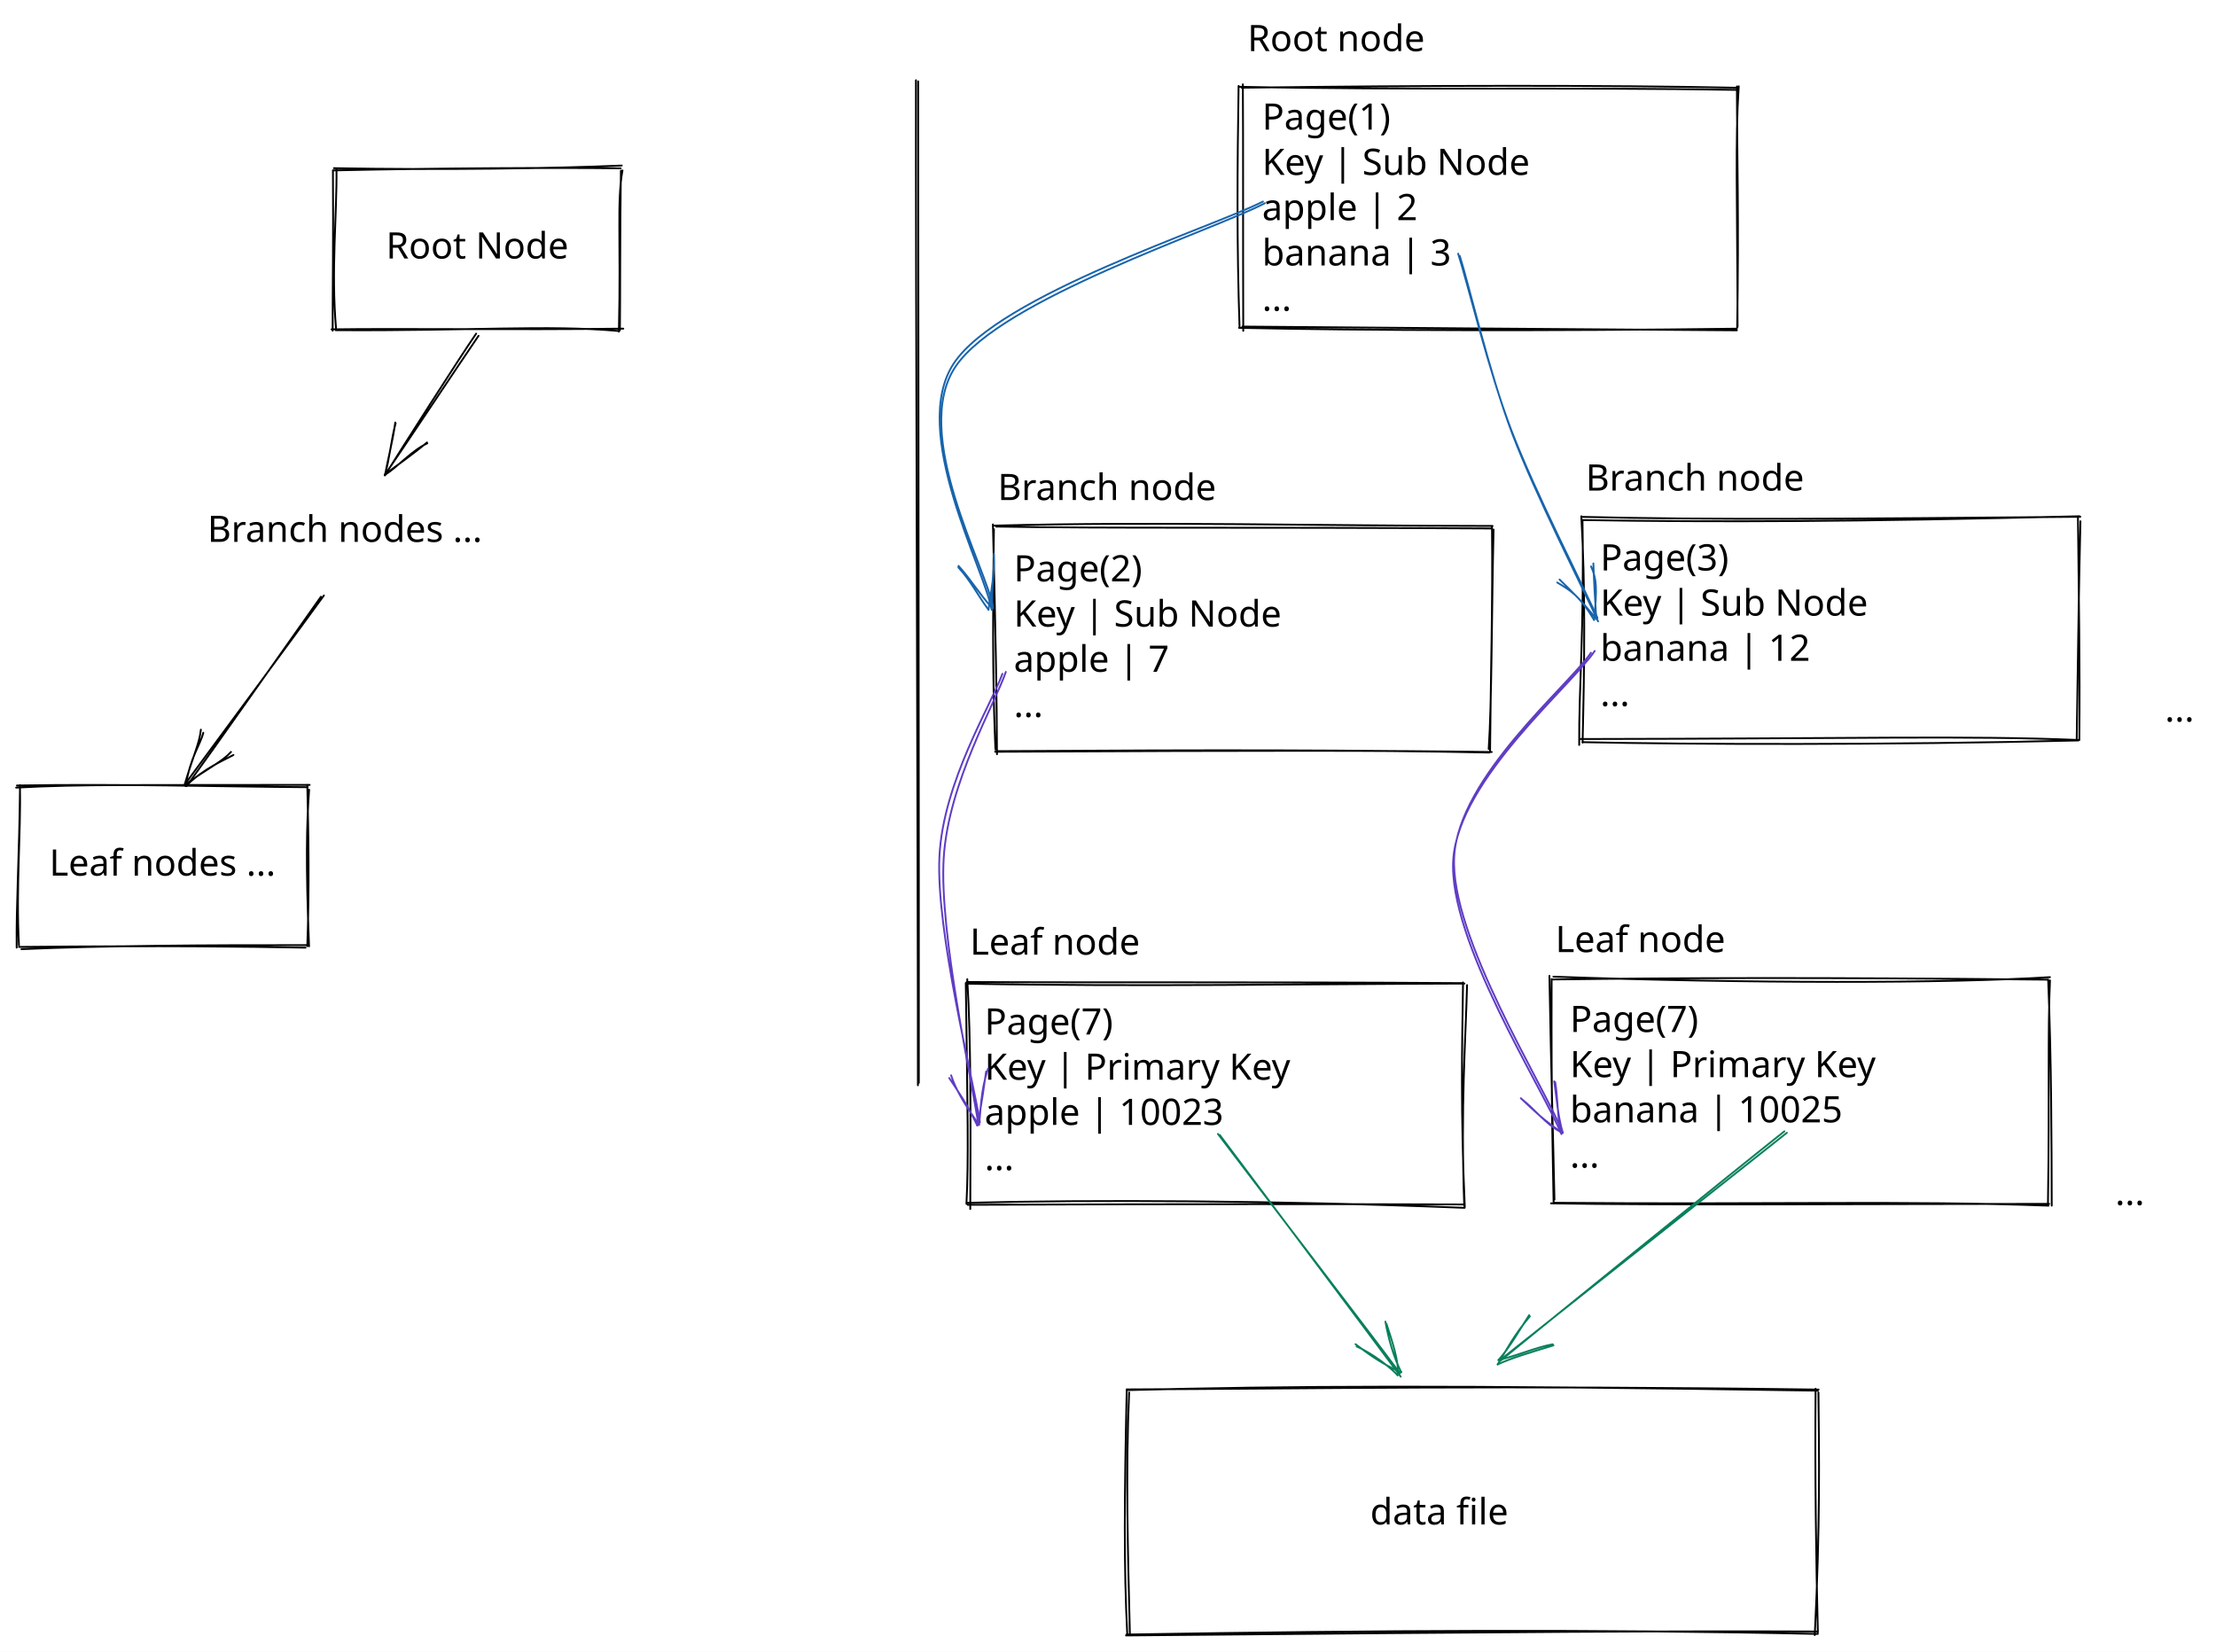
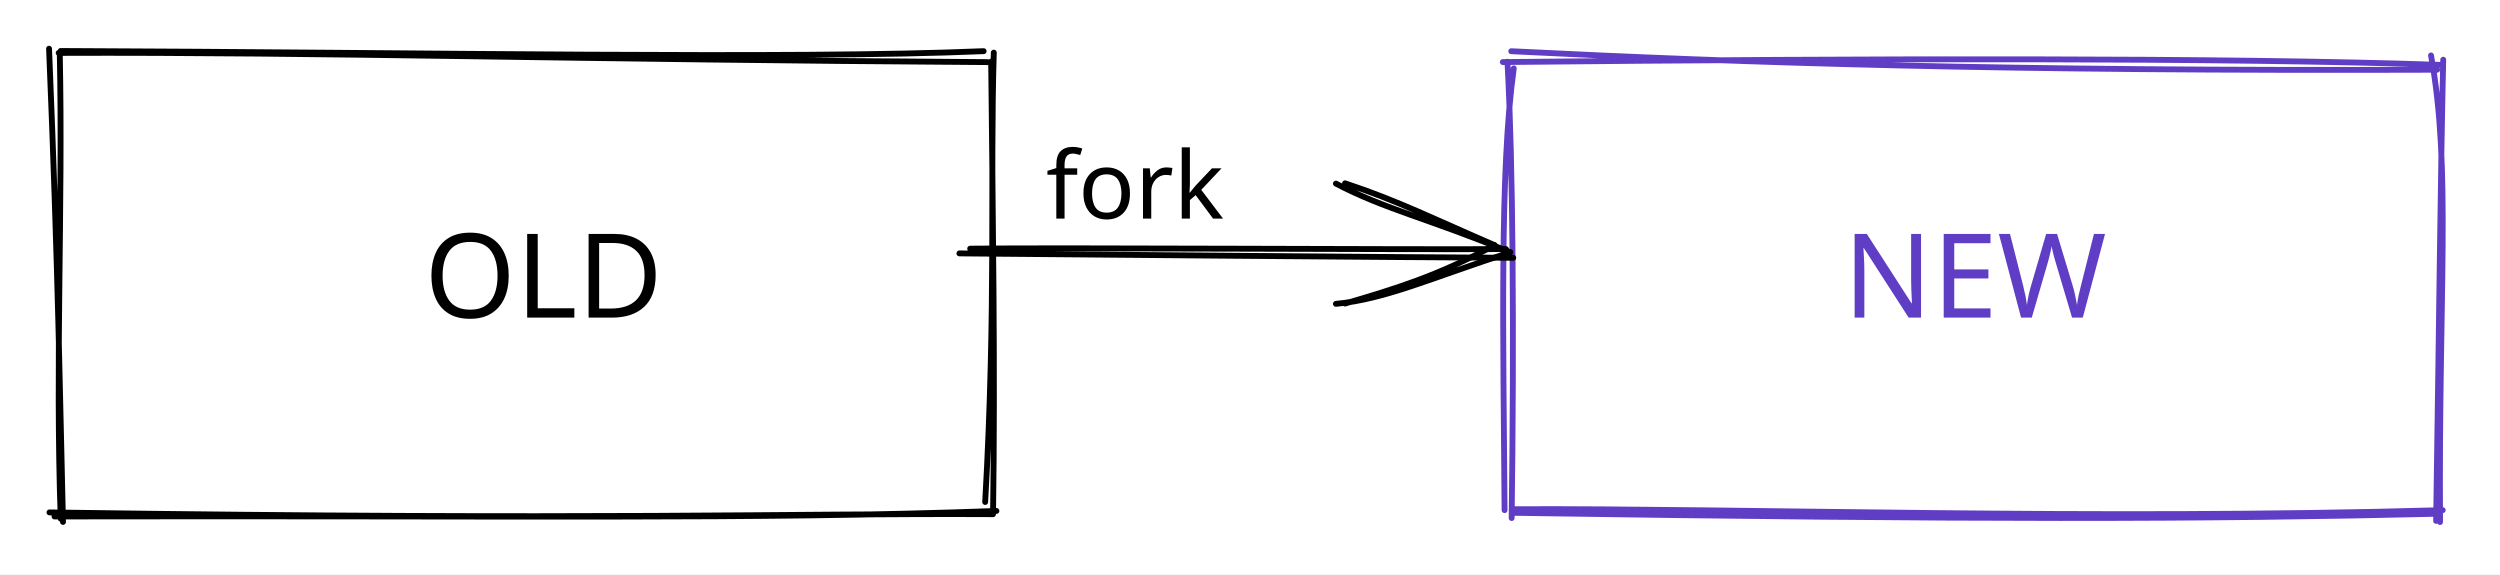
- <svg xmlns="http://www.w3.org/2000/svg" version="1.1" viewBox="0 0 1213.6 904.8" width="1213.6" height="904.8">
+ <svg xmlns="http://www.w3.org/2000/svg" version="1.1" viewBox="0 0 426.6 98" width="426.6" height="98">
  
-   eyJ2ZXJzaW9uIjoiMSIsImVuY29kaW5nIjoiYnN0cmluZyIsImNvbXByZXNzZWQiOnRydWUsImVuY29kZWQiOiJ4nOVda1fi2Fx1MDAxMv3ev4LlfLl3rTFz3o/55lx1MDAwM3wrio9ub8/qXHUwMDE1IUBaXGZcYkHFuf3fb52o5Fx1MDAwMUlcdTAwMDdcdTAwMDQ6zqXXsjWE5CSpvWtXnTrF359KpTV/1HPW/iytOU91u+M2+vbj2u9m+4PTXHUwMDFmuF1cdTAwMGbeXCLB34PusF9cdTAwMGb2bPt+b/DnXHUwMDFmf9i9ntVy/Ztu99aqd+9ePuZ0nDvH81x1MDAwN7Djf+DvUunv4GfkRH2n7tteq+NcdTAwMDRcdTAwMWZcYt5cbs+FXHRKbj3uesF5KUNYXHTKw1x1MDAxZNzBNpzOd1x1MDAxYfBu0+5cZpzwXHUwMDFks2ntunq8W9tcdTAwMTms48bn9VxywYZcdTAwMTfX9OQqPGvT7XRq/qjzclF2vT3sR8Y08PvdW+fKbfhtM67E9vHnXHUwMDA2Xbhp4af63WGr7TmDQewz3Z5dd/2R2YbC4b/chD9L4ZYns4fkXHUwMDE21lpcdTAwMGLBKIJcdTAwMWZIjN9cdTAwMGVcdTAwMGWAkaXhfU6oJlxcKkxcdTAwMTIj2+p2un0zst9Q8Fxux3Zj129bMECvMd7H79veoGf34YmF+z2+XTNX421tx221fdiowm1cdTAwMDMnuPNcdTAwMDQjilx1MDAxNEKRXHUwMDA3Y87S22tcdTAwMDRG8FfyzrXtfu/1XHUwMDBlrVxyzFx1MDAxZpFcdTAwMTGawZWTXHUwMDE2XHUwMDE0taKYJfnOUzjsyHOn6zf4lNW/NL+cleVmq97y1r/RtfF+P36fftiXXHUwMDBmy9F2rXE/PFx1MDAxZjaeqlx1MDAxNO88603VvIyf5e38dr/ffYxcdTAwMWP39bfwioe9hv1inlhIJjjmXHUwMDE4UybH73dcXO9cdTAwMTbe9IadTritW79cci36U2TAXHUwMDEzSIpdf1x1MDAwNESSpWFcYmtKJcOa5cbQ9HtZcFxmXHUwMDExhC2RgSGGV4YhxCcxRERcdTAwMTJDWCAtJVdk8Vx1MDAxMMqwRqY4x3pcdTAwMDZrXGZcdTAwMWZ71/Nr7rNcdTAwMTPc69jWin3ndkaxJ1x1MDAxN5gpjPSs2/VLx92GXHUwMDEzvZ1cdTAwMDNcdTAwMDdOXHUwMDFimKaKfWCj47aMLa/V4UKcfszMfVx1MDAxN1xc1XiHO7fRiDqTOozChmP29/I4gW7fbbme3TmfXHUwMDE4ZCb0Mp1cdTAwMTiJXHUwMDE4VFx1MDAxMoCIwGPmXFyJ3FxiRJXnm95Tjdktn4zah+dcdTAwMTdcdTAwMGUq31x1MDAxNVx1MDAxZYGWMsChiIM/M1xi4zFcdTAwMDQyplx1MDAwMlx1MDAwNFx1MDAxMqwkX1x1MDAxZfhyOjBCXHUwMDE0XHUwMDAzXbFcdTAwMDTwZTmaXHUwMDA2+3zdPD4+1lx1MDAxZHL7/J1stzqVrafpjiZA0E/918/c4vRcdTAwMTPmdIuVxnrZvqtuuc1L53TUKouzy1x1MDAxYrkwt0iEivikJblFrFJhSVx1MDAxOOKEaJ1fW2Y/vYKiXHUwMDEyT8AyjkqpV4FKOlx1MDAwNZVTXFxcIqVIXHUwMDEzXHUwMDEwlyt1iZxcIogzVuZcdTAwMTJcdTAwMGZcdTAwMWS7WfLA21xmSpZlrdQv/sStJP1iYqSZXHUwMDAwfCGAaVxi1DpccoFcdTAwMTD4KaVAkeWXptmUVFRcYlxubXEmXHUwMDE501xcY1x1MDAxM83SXHUwMDE4XHUwMDA0KWNcdTAwMTZoMq00wlTIiDpbNFxmTZjJ4H5cdTAwMGIsJaZcdTAwMWGxSVBCYFx1MDAxN4SiXHUwMDEwtUhDXHRoXHUwMDEypPBZXHUwMDA1XHUwMDFm1nOgNFx1MDAxOOucKDX+gs+D0oFv9/1N12u4Xiv5XHUwMDExx2uE74Qu8C2lkVx1MDAwNzZcdTAwMDHi60Mz/nVkgcPRXHUwMDEw8MGTJvDESchx5jbZPXM9wf1V2Lg/TkElve7wI7xcdTAwMGV74G917+5cXFx1MDAxZu5Atet6fnLYwSVtXHUwMDE4yLVcdTAwMWS7MeWiou8lsdkzR4xLlfC3Umi7wVx1MDAxZuPf//p96t7rqTZlXpPWXHUwMDE0XHUwMDFl71P0/5lphVxinNw6plx1MDAxNYiqXHUwMDEw6PH8cjs7/i8oq1x1MDAxMFx1MDAwZbRhRCxcdTAwMTZcdTAwMDKcpqBxx05cdTAwMTCJsYpannfnyJJCKYo5XHUwMDA2WY3kXHUwMDE0WnlNcI3tIGTAN1ZBXGa0idRyxayCXHRcdTAwMDB2XHUwMDAxrJLGXHUwMDFk2aFonDtAjGIutdFp8IMrXHUwMDE52e2FO6gljJRcdTAwMTNcdTAwMDI0kqaS4Dc8/YiCP4XrPlx1MDAxNK2k2pR5TVjTjKySXHUwMDE2LYjURDTGTFx1MDAwMciQXHUwMDBlldnPSOVcdTAwMDF3y3u7m2f8XHUwMDEy6UGvVzv1Rlx1MDAxN4Oik1xuRsKicGulXHUwMDEyVFxuXHL+KU4qWlqg2pBcdTAwMTLAOVx1MDAxMDMsT6qAe5xcdTAwMTIxRDjshTZcdTAwMTSgYNUpNFBcIkjMktB9X7ywXHS3qd5cdTAwMGV1eGmmkKHjNP2MgMHv9tKihdhcdTAwMDUlQ4PJQWVcdTAwMDIuXHUwMDE45Fx1MDAxNMBJkVx1MDAwZTjFXHUwMDExwD/ybH9cdTAwMDa40/2D7e/sutM73Dqtj443+Ha3yopcdTAwMGU4iFx0LFx1MDAwMFx1MDAxNFwixrRcdTAwMTRJhFx1MDAwNoJYXHUwMDE4mE4wXHUwMDBlP1xm4y/RiVtcdTAwMDLEXHUwMDA0w0pcdKTgXHUwMDFmcdbxXHUwMDE0R85cdTAwMTnEMoYgOFdcdTAwMWNcdTAwMDY0XHUwMDExXHUwMDFlXHUwMDEwXHUwMDA0blx0MDLP1NA7XHUwMDFjuUAmpbfU8GCZzjT23oI9adaDNa+JRzqjN82e3OXp4T8y3M1cdTAwMTjNn4G73614R0++xLfPndred+meXHUwMDFkVm6LXHUwMDBlcVx1MDAxMN+Wifg0sJliUsQnpoRcYiDONGXI4D85rsUhnMiQS8N4n1x1MDAwNoPTMDCGjapcZjE/jveJXHUwMDE2IM0jsn5cdTAwMTVeVsLNUOHNWFZ+OFwi6Fx1MDAxMuapQOjIXHUwMDE5Klx1MDAwZrbL3kW/fHk0LFx1MDAxZrA+XHUwMDFkXGac58Pac+FtUzHLWJUhbCWVjss9MFxcbpxcdTAwMTNcdTAwMDPTYVwiZlx1MDAxYouWe5FcdTAwMTny0DbJpDFcIkpcYnjDSD55JcZcYlFZXHUwMDA0t8uWfFW75fxcdTAwMGL/+6t34IxK/y3VhjfB9ORXz+71Olx1MDAwZWwhX71cdTAwMWLbg3/wO/3qpeaRsYxcdTAwMWR72apwnnHPXHUwMDA1W5ae/OFcdTAwMWFTppjIn/1pXHUwMDBmTtTx8ePZRX1zXHUwMDBm+2dNIXbah4VcdTAwMDeuXHUwMDE0XHUwMDE5wCXKokY3Ys6kgohFLLPaYYpXmVxm1LBcdTAwMTSUwnjIamM1iFPBXHUwMDE4Vlx1MDAwNtygksCbtdxhSWhcZlx1MDAwNzO/fCNSplwiXHLEXGZcdTAwMTVE0vwpkbNDtnN/LtujXG5cdTAwMTmis23/gVxcfe9cdTAwMTZcdTAwMWRpnMpAXHUwMDFla1x1MDAwNFpVkoR8o0haXHUwMDA0oGZUkqRg4yuWb4TE8jVkstJcdTAwMDFJXHUwMDAxkTSfZ7rmPaVcdTAwMGWHunp+d7qHvjTP17/fnz7Ujlx1MDAxOHZcdTAwMTdVPKCQRnjpNXUkXVx1MDAxY2JcdTAwMDSxXHUwMDEyYXSGqcvtTff7Vfv54u6+c7bT6D7t1o72XG5cdTAwMWa7cKYy3Fxm+Fx1MDAxOFx1MDAwYpk5XHUwMDA2TFx1MDAxNWhESVcsXHUwMDEwI1PL41xuXHUwMDAyJlx1MDAxNIQqXHUwMDFmyNp/zzruyfHBY9dcdTAwMTk0d27OL5+rYuOKXHUwMDFm4t2FoUhcdTAwMTOEZ1x0sVx1MDAxNqBqSYY6lOlKVpPY4VZcImRzXGZ1LlrBNDUlwpDAXHUwMDFhz1Ao6F5fNqub6/U2qV3i/cqV41x1MDAxY8hW4UmF6li5e0K7Slx1MDAxNnhUM1x1MDAxZsg0w0vklIjtZkhXXHUwMDBlzCf+af5TXHUwMDEwvjrkR2ZcdTAwMGKKIIyjw5lfXHUwMDFhR5PxSVx1MDAxOFx1MDAwYrBcdTAwMTklSf65i550XHUwMDBlRlx1MDAwZpuHnWd7y27hXHUwMDEzdPcwXHUwMDE4XHUwMDE2XHUwMDFkxyAqjTJWgcdcdTAwMDWgJsRcdTAwMDFcIlx1MDAxNlwiZmZcdTAwMDNcdTAwMGIkXHUwMDE444WTxorAQ2JYrDYkVWYws8xUzOVkXHUwMDE4TrVOqjBcdTAwMDGZhPOnNi+YX6GtR9ndhchN+Wejy/2KLrx1isDLmFx0XHUwMDA2gUyVTEK60sA6IWyjXHUwMDEyRVx1MDAxM2W/SLmagjCiXHUwMDEwXkKWPcvN3LaP2LmulHe54Ifiduf4ojqsLEC4Xlx1MDAxZe8/b9e/8Za/QdtcdTAwMDdE8G/b/vOi3JdGhK/QfVx1MDAwNWqQTlGD41xcJibFkq65XHUwMDA2O1x1MDAxN69cdTAwMTCanlx1MDAxMFwi2mCNifxujzyVN52jjdbZ9XC3Ut/ufLnwjjaLTyw4g1hcYtCOIVx1MDAxNi6FVIRE80W/SL9iisD5mbVfxfZz/59cdTAwMWEztcKV8dRJXHUwMDBlwVx1MDAxMKJAgvnjxOxooqBAM5OTZu1cblxcLjjzpL5cdTAwMDS6XHQmOYBvlDbxTCrOIKBm9s27atEsaebIpdRmLlxcTlvf+ao2NVXaTDnQXHS1iSGaVZTNs7jlXHUwMDFkdTFcblx1MDAwNjxfsdq7y+azXHUwMDEznqVI6Su2XHUwMDEwRoxwXHUwMDA1UoxTXHUwMDEznEb2eq2ax0GZXHUwMDE0iHok0cevmk83KfNSevrFZlx1MDAxY+81T1x1MDAwYqqeXHUwMDA2832x401cdTAwMWFneMBP0f/nWN2TXHUwMDFhZmBNTW31XGbrzrO1aEFJSmqckczCXFzlXXb+XpaKlOKFMbBWloIwXHUwMDFkXHUwMDFlXHUwMDAzeGNC0Vx1MDAwNCtcdTAwMDHqOOWKz6Fcct7DSnNrg3ezUnYsW4pcdTAwMTXkS0GIhLtcdTAwMDYw1TiGqfFanlx1MDAxOIY/NCeRLEbS8WqD6Dqe6UeTXCL68Uk7nJGAMjNx0V5cdTAwMGbJXFyH5OBYhMyf63B9tM7Xt1x1MDAwZe69XHUwMDFid6DwU7lzfGhcdTAwMTedhDhcdTAwMTA8MytDtJBEJUNcdTAwMTLOxYoy6nMm4sBpUaY0XUaOPYuFqCDL78zCZOp0j2JcXCvMeX5cdTAwMTfpbnU39u6Rdr6NOvv+vdq1vWNReOukJGNcdTAwMTKZi5dcblxuTU3pXHUwMDE2UkuMl+WUeHnKXHUwMDFjMidcdTAwMTBZY7G65kbLTcUtdVx1MDAwZTlIxZFcdTAwMTkwXHUwMDE02urcqTg5zm5V++6d3Vx1MDAxZpXgr3BuXHUwMDE2XGaSZFx1MDAxNEX+inxcXP5cdTAwMTHPRTEkY1x1MDAxZFxyXHUwMDA1gjFLtfJzjLg9f67b/aq+wuW7R9b2b7q35cJzXGbJKmRcdTAwMDb5XHUwMDFkcIxUlFx1MDAxMlx1MDAxZVxyWlx1MDAxNl9cdTAwMGVcdTAwMTmeOSsnXHUwMDA3/MIkjrLdSjxcdTAwMWUjSqwuJzduIFGEjFxcOJj5lWY0h5pcdTAwMDRcdTAwMWHDIJsln6FcIuzSk7veTevguFwiXHUwMDBmPlx1MDAxM7t2enS6sV50oIFcdGWsZlx1MDAwMS1jqUhyfHl1x/NKTS1cYuKC6dUmwzWW0Vxm5ZKkJs/Ixlx1MDAxMMmxpLP0Wnk62XOwfXBPXHUwMDA3n1x1MDAxZo+3Rlx1MDAxN9g53eSFN09OMmpcdTAwMTJAWVmKmGZIIPFcdTAwMTg43V+tNVx0Nm2Z4LWE9Sy/Qmsud9p3Vlx1MDAxMC1Pa4aTqSDd+IdcdTAwMTCb04Y8XHUwMDE3y1CV7lx1MDAwNIFmKGGzrL5p1ns3+nCkzyuatPZcdTAwMGWfRm33ovCrb5Rp2ZTOMlx1MDAwNFx1MDAwNyyDmeZU4CWuXHTIqzYxXCJmhedqXHUwMDE3za1cdTAwMTiuXHUwMDFmUWymQix16pdcdI1NS+z8i27q1Y1KXHUwMDAz1Vq4eeOs72DavtpcdTAwMWO0i1x1MDAwZTCMpcrIaFLNg+ZGROqX9W3LQ1iuNiRcdTAwMDQphlx1MDAwNNV4tVxiU4pwtrrky6ztXG6XhK350yRcdTAwMTlzlYAqhsVcZlmSs73rXHUwMDBiXuu0z5+6jf7wtEeq5Vrhu41gzOOzlTFUXHSBLGrUsVRcZkstltjdJ1x1MDAxN6pMzyVluolcdTAwMTQ8Vvv/QFVqXHKAIFx1MDAxOcvkTL6NXG6Z311lZ6tcdTAwMGKKK2DhIO/ATNNcYvBd8VZ8VMmclUq8SVx1MDAxYnU2P64oXHUwMDBihiEolYkzhTBjPGhcIlx1MDAxN5aKTDgzJjHhaJ5cdTAwMTZcdTAwMGLvKVx0MFx1MDAwYmxcdTAwMTfR3/Pd5UjIUoiB7JBcdTAwMTJJRVx1MDAxOcGTPTxfbqGQmCpcdTAwMTG0oHvdIaVccl/akLJn80qxWlx1MDAwNC1cdFx1MDAxMlxuTic0nFx1MDAxMU/WXCJcdTAwMDQzwFx1MDAxOFx1MDAwNo2w/lx1MDAwN/RcdTAwMTVNNWXzgrhn5lxuqaBcdTAwMGY2Rlx1MDAxMLRRXHUwMDEybU5vXpOgXGKP9yn6/8zkKNPbXHUwMDFmc3NtXFzO0IA8O7tSUG5UgsW4MbFKSHJLXHUwMDFhJc80XHUwMDExpj/50rhcdTAwMTFOXHUwMDE0LYGbWsQpqFx1MDAwNZpDKFx1MDAwMUGHIJFJpHH2mFBzXHUwMDExK+bG+Vx1MDAxNUlObsxdXHUwMDE0hSzBXHUwMDA001x1MDAxMsSjNPQnJ3uUMlNGXHUwMDA0NzHIrzK4nfNxY3b2OcGNpr9cdTAwMTnGSEpFTDHblDGZdIzpN6al4JJOjulDcWOqKZtcdTAwMTfciFg7t1x1MDAxY9RcdTAwMThcdTAwMTR3YUUx4lxmjJ/GarcmQLEoaox+VUdSN1xuXHUwMDA2QINgJb9uvPhydLpBNs6rdkddndiNbd/vXHUwMDE3fimJ4DqrNZxZJ1xy3PjWXHUwMDE5LmMyTckmf0ftqFaAIWG6v0kmJSXTmnHRly+SXHUwMDE4m8lkKanpMLhy3aiFaT++XHUwMDAwbpy9lHTUbrbF4f7n5lx1MDAxZcVPlfu9b/Wd263prInMSFx1MDAxOdFSmibCU1hTxjs7f2zxlmpO5jVpSIsjXHUwMDE0mtz6RijAleCs8FxmadN9v97z8JdHiqrXqi7t7lNdXVx1MDAxNJ1PIDRcYnSxUlx1MDAxY4GZTfBJ0Fx1MDAxNsx85Vx1MDAwNqdcdTAwMWFlNVx1MDAwNXsnn2AuLTBmxsBcdTAwMDXBY2ahXHUwMDA2jkzV/yxcdTAwMGWFxylcdTAwMTS4czJHjcy7XGJcdTAwMDVcdTAwMDb8a75oXCI3oaybRFx1MDAxZGZcdTAwMTSbZtxAK4SiSUrBLzfYKFx1MDAxZfHRo8FUgzKvSVOakVGyO9iy9OlOXHUwMDEwKKAm0VxmtJL9iFx1MDAwYkorXHUwMDAyaXODwdo0XHUwMDA2XHUwMDA3n+xcdTAwMTIq9Yq+v4a+TlxuXHUwMDExM+c6Pb2FKY2r3ySrUMXBXHUwMDExrPyb37LlacxcdTAwMWFnKrjIdlOZx32DRlx1MDAwNlx1MDAxNXIl0fK/oy11slObr/xhs3z977m3v+uOLrc7Yv364eHkXHUwMDA00/LQKTq8JKNcdTAwMTlLyMBcdTAwMDVcdTAwMDbZYylU4ntNXHUwMDE3XHIvna+TJ6hY01x1MDAwYni1XVM052yFX9JcdTAwMDZnt0tgLYUoJlxiXHUwMDA384KvT6+gXbN7vZpcdTAwMGb3aSwp4FG4jdeLXHJcdTAwMGa59uA6j5uTxvBbM3iZo1x1MDAwNpg18HDMg/j7x6dcdTAwMWb/XHUwMDAzQHOW6yJ9
+   eyJ2ZXJzaW9uIjoiMSIsImVuY29kaW5nIjoiYnN0cmluZyIsImNvbXByZXNzZWQiOnRydWUsImVuY29kZWQiOiJ4nN1X21LjOFx1MDAxMH3nK1KZV8qj+4U3XHUwMDAyoZZiYKCAXHUwMDE52K2pKcdWYk9cdTAwMWPbaztAoPj3kZTgXHUwMDFiXHRks1BLrVx1MDAxZlx1MDAxMru7JbVa53S3XHUwMDFltjqdbjFLVXen01V3nlx1MDAxYoV+5t52t438RmV5mMRahex3nkwzz1pcdTAwMDZFkeY7nz+7aeqMwmKQJGPHSybzYSpSXHUwMDEzXHUwMDE1XHUwMDE3uTb8S393Olx1MDAwZva3tlCmvMKNR5GyXHUwMDAzrKpaXHUwMDBiXCLSlp4ksV1cdTAwMTdCXHUwMDBloURcdTAwMDTR0lwizPf1eoXytXroRrmqNEbUPdvt9c5cdFx1MDAxNfve5e5cdTAwMTm+6V/3ab9XLTtcZqPovJhF8125XjDNak7lRZaM1ffQL1x1MDAwMrN6S16Oy1x1MDAxM1x1MDAxZLVqVJZMR0Gs8rwxJkldLyxmRlx1MDAwNkApnUdhp1NJ7ky4XHUwMDExc1x1MDAwNMNcdTAwMDAgzjmQkpVaO55cdTAwMGKHUVx1MDAwNrBAgmBcdTAwMDA5azm2l0RJZlx1MDAxY/tcdTAwMDTsU7k2cL3xSPtcdTAwMTf7pU2RuXGeupk+scru9mnLVDpQ6odJXCJ03FFpXHUwMDExqHBcdTAwMTRcdTAwMTTahHOH6TVcdTAwMTDEXGZhQJisnFH2VKBcdTAwMTCMXHUwMDExwSEuNcaF9NC3XGL50Y5q4GbpXCJ63dx81Nw3nvdr8KpcdTAwMDZPU9+do1x1MDAwMDJOMcRQUCyqsEZhPNbKeFx1MDAxYUWVLPHGXHUwMDE1cKz0cXtcdTAwMTPEYrlcbrFcYlwiRCGmfH3Ekp57QNFPdTBcYo7ur3PEj//u7310xFx1MDAxMk5cdTAwMWOkXHUwMDExXHUwMDBiJWVcdTAwMWGQvI1Y6Vx1MDAwMI1YRKhcdTAwMGWGhKtcdTAwMDFLh9j3yH9cZlhcIiGiSGL69oBdKCqENVBWqLtqTzVI7F8xXHUwMDFlXHJHp1x1MDAxN1x1MDAwM8KPj07Pb1x1MDAwZdKMdEu7x8Xba2yAb8VcdTAwMDY3y5LbZUygbFx1MDAxNVx1MDAxMSDiiFxiKCRfm1xiQf5HcFx1MDAwNO6FYldHJ+nXveyOXHUwMDA2J1x1MDAxZp1cYjrKmlxiSFxuSCDhkshcdTAwMDZcdTAwMTFcdTAwMTCEXHUwMDBl0UTQ2VCXOcTeMXVL4mBDXHUwMDA0LKTOvlx1MDAwNIvnTFx1MDAwMG3kM6xri+RgXHUwMDAz4FvPNszUXHUwMDEyyVp+fFx1MDAxZJs1P9ys6IWxXHUwMDFmxiOtrDj11INcdTAwMWNaIF1cXMY9fIDhceLPzi5cdTAwMGZ/XHLc2c9vNZ51h4k3NV5cdTAwMDKHN1KDXHUwMDEwNaORm9rk4GhcdTAwMTBcdTAwMDBcdTAwMDKITupcdTAwMTJcdTAwMDLIXHUwMDE2XHUwMDE2j6VXKvYrn5rbcPNiL5lMwkJcdTAwMDfgNFx046JtYXe0a+hcdTAwMTUo129r9cx1XZuHqZmxmWaqt0513PajfP+xvdR6JX5ao7fq/6tcdTAwMTJGI7HVKydoXHUwMDBiq1ZPM1xiUJ021s5cdTAwMTfLs+RcdTAwMDfPXHUwMDE3XHUwMDE0I1x1MDAwN5vCKVx1MDAwMKZCiGq7Nl9cdTAwMDDiXGLT6lGEXHUwMDExJVjSlmNvVzlJ1Z6VXHRcdTAwMDLV0tM8Q1CNXHTCXHUwMDAxfIfS+JbVqzr0JC7Ow3vbioGG9MCdhNGscW5cdTAwMTal2tOT/vd6XHUwMDFjc6VcdTAwMTe0mFx1MDAxNFxy090oXHUwMDFjXHUwMDE5XHUwMDEwdz29XHUwMDA1lTXwXYT6KlVcdTAwMWFMQt+vt46eXt/Vc2aH63R8SVx1MDAxNo7C2I0uau5txDbGV7ONXHUwMDBiXHUwMDA2zW1jbbZcck6Ci+Trdb7369b7tu9dzej1n18+OtuQkC9V51x1MDAwNduYbteBbtxcdTAwMDFfybZ/W51cdFnCNvqMbfq+XHUwMDBi6jnhf0i2r1/2/1x1MDAxMdlcIjUsXqBakaSreNbYQptUxo2NSIXEKlJJhilcdTAwMTF0fUq93Kd8UErpmmRcdTAwMGJcdTAwMTjSuFx1MDAwMVRQSVx1MDAxYZyCXHUwMDEyOtJwSrdMklx1MDAxMirfjVJ4WVx1MDAwMXvW4kpo8I1cdTAwMTF8e06VPVHjbrfOXaZcdTAwMDG0eVNXata53EnMazevzVx1MDAxOFu7lL/C2GGSjZdTljRs35uy1o+tp1x1MDAxONn4dN00PS90dMrbgD7e0F9ssZqte1x1MDAxM6rb3nOAfVx1MDAxYdrHzGrzgOGcMof78Lj1+Fx1MDAxYt42Ri0ifQ==
  <defs>
    <style>
      @font-face {
        font-family: "Virgil";
        src: url("https://unpkg.com/@excalidraw/excalidraw@0.13.0/dist/excalidraw-assets/Virgil.woff2");
      }
      @font-face {
        font-family: "Cascadia";
        src: url("https://unpkg.com/@excalidraw/excalidraw@0.13.0/dist/excalidraw-assets/Cascadia.woff2");
      }
    </style>
  </defs>
-   <rect x="0" y="0" width="1213.6" height="904.8" fill="#ffffff" />
-   <g stroke-linecap="round" transform="translate(182.4 92.59999) rotate(0 79 44)">
-     <path d="M0.49 -0.48 C58.25 0.57, 120.73 -0.31, 158.1 -1.93 M-0.1 0.74 C60.63 -0.57, 120.21 -0.81, 157.51 -0.41 M158.5 0.75 C155.37 18.27, 157.7 37.97, 156.52 89.07 M157.64 0.88 C157.12 34.24, 157.33 71.27, 157.09 88.35 M156.5 88.7 C117.57 85.21, 75.85 88.72, 1.45 88.25 M158.95 87.41 C97 88.14, 37.35 87.24, -0.83 87.79 M1.65 87.54 C-1.13 55.27, 2.18 24.94, 1.88 -0.49 M-0.22 88.53 C-0.26 63.51, 0.22 41.35, -0.07 0.65" stroke="#000000" stroke-width="1" fill="none" />
+   <rect x="0" y="0" width="426.6" height="98" fill="#ffffff" />
+   <g stroke-linecap="round" transform="translate(10 10) rotate(0 79.6 38.80001)">
+     <path d="M0.34 -1.3 C62.54 -1.06, 125.09 0.12, 157.85 -1.27 M0.01 -0.97 C44.69 -1.14, 89.27 0.19, 158.5 0.6 M159.58 -1.02 C158.94 20.37, 160 42.24, 158.11 75.66 M159.13 0.5 C159.41 27.04, 159.82 53.43, 159.46 77.16 M159.45 77.74 C125.32 77.56, 92.36 78.79, -1.56 77.44 M160.03 77.19 C119.18 78.67, 78.35 77.97, -0.7 78.13 M0.75 79.06 C0.24 58.69, -0.03 36.81, -1.63 -1.69 M0.36 78.51 C-0.58 51.45, 0.75 25.35, 0.2 -0.9" stroke="#000000" stroke-width="1" fill="none" />
  </g>
-   <g transform="translate(208.9 123.6) rotate(0 52.5 13)">
-     <text x="52.5" y="18" font-family="Virgil, Segoe UI Emoji" font-size="20px" fill="#000000" text-anchor="middle" style="white-space: pre;" direction="ltr">Root Node</text>
-   </g>
-   <g stroke-linecap="round" transform="translate(10 430.6) rotate(0 79 44)">
-     <path d="M-1.17 0.81 C33.68 -1.1, 66.68 -0.5, 159.57 -0.68 M-0.73 -0.36 C56.56 -1.33, 111.61 0.3, 158.52 0.58 M159.29 1.96 C157.92 21.51, 157.43 41.74, 159.25 87.72 M158.3 -0.75 C158.98 27.26, 159.44 56.23, 158.29 87.66 M157.88 87.09 C103.58 87.02, 47.1 87.34, 1.73 89.29 M157.32 88.46 C121.07 87.87, 84.3 87.28, 0.39 88.07 M0.38 87.16 C-1.34 55.18, 1.57 24.74, 0.9 0.32 M-0.87 88.44 C-1.14 63.8, 0.51 40.83, 0.98 -0.57" stroke="#000000" stroke-width="1" fill="none" />
-   </g>
-   <g transform="translate(20 461.6) rotate(0 69 13)">
-     <text x="69" y="18" font-family="Virgil, Segoe UI Emoji" font-size="20px" fill="#000000" text-anchor="middle" style="white-space: pre;" direction="ltr">Leaf nodes ...</text>
+   <g stroke-linecap="round" transform="translate(257.4 10.39999) rotate(0 79.6 38.80001)">
+     <path d="M0.48 -1.66 C40.79 0.35, 84.02 1.76, 158.48 1.5 M-0.96 0.19 C62.18 -0.46, 123.03 -0.57, 159.04 0.67 M157.43 -0.94 C160.93 18.37, 158.71 39.43, 158.97 78.68 M159.51 -0.21 C159.04 20.44, 158.86 41.89, 158.3 78.49 M159.43 76.65 C99.61 78.36, 39.11 76.31, 0.83 76.49 M158.79 77.26 C119.11 78.21, 78.82 78.3, 0.99 77.11 M-0.66 76.65 C-0.86 47.35, -1.53 18.76, 0.91 1.27 M0.55 78 C0.98 46.69, 0.78 17.41, -0.17 0.13" stroke="#5f3dc4" stroke-width="1" fill="none" />
  </g>
  <g stroke-linecap="round">
-     <g transform="translate(176.7474 326.2) rotate(0 -37.57262 51.59998)">
-       <path d="M-1.01 0.66 C-13.33 18.07, -62.11 87.37, -74.44 104.29 M0.65 -0.05 C-11.72 17.08, -62.3 85.57, -75.02 102.73" stroke="#000000" stroke-width="1" fill="none" />
+     <g transform="translate(164.4 42.80005) rotate(0 47.2 0)">
+       <path d="M-0.69 0.44 C15.01 0.59, 78.07 1.13, 93.82 1.19 M1.15 -0.37 C16.68 -0.56, 77.31 -0.18, 92.57 -0.3" stroke="#000000" stroke-width="1" fill="none" />
    </g>
-     <g transform="translate(176.7474 326.2) rotate(0 -37.57262 51.59998)">
-       <path d="M-65.41 75.14 C-66.93 81.57, -72.67 88.66, -75.04 104.34 M-66.73 73.46 C-67.58 81.29, -70.8 87.15, -75.68 103.73" stroke="#000000" stroke-width="1" fill="none" />
+     <g transform="translate(164.4 42.80005) rotate(0 47.2 0)">
+       <path d="M65.12 9 C73.83 6.42, 80.68 4.38, 90.64 -0.96 M63.56 9.05 C72.01 8.25, 79.6 4.7, 93.31 0.25" stroke="#000000" stroke-width="1" fill="none" />
    </g>
-     <g transform="translate(176.7474 326.2) rotate(0 -37.57262 51.59998)">
-       <path d="M-48.91 87.34 C-54.65 90.49, -64.64 94.45, -75.04 104.34 M-50.23 85.66 C-54.8 90.77, -61.72 93.9, -75.68 103.73" stroke="#000000" stroke-width="1" fill="none" />
+     <g transform="translate(164.4 42.80005) rotate(0 47.2 0)">
+       <path d="M65.12 -11.52 C73.88 -8.65, 80.74 -5.23, 90.64 -0.96 M63.56 -11.47 C71.9 -7.09, 79.49 -5.46, 93.31 0.25" stroke="#000000" stroke-width="1" fill="none" />
    </g>
  </g>
-   <g stroke-linecap="round">
-     <g transform="translate(261.7843 184.2) rotate(0 -25.38442 37.59998)">
-       <path d="M0.29 -0.27 C-8.21 12.12, -41.62 62.24, -50.32 74.87 M-1.01 -1.46 C-9.69 11.06, -42.93 63.15, -51.03 76.23" stroke="#000000" stroke-width="1" fill="none" />
-     </g>
-     <g transform="translate(261.7843 184.2) rotate(0 -25.38442 37.59998)">
-       <path d="M-45.12 47.66 C-47.37 55.48, -48.58 68.12, -51.02 75.94 M-45.31 47.21 C-46.78 57.96, -49.67 68.58, -50.76 75.44" stroke="#000000" stroke-width="1" fill="none" />
-     </g>
-     <g transform="translate(261.7843 184.2) rotate(0 -25.38442 37.59998)">
-       <path d="M-27.77 58.61 C-36.26 62.57, -43.66 71.29, -51.02 75.94 M-27.95 58.16 C-35.84 64.78, -45.2 71.31, -50.76 75.44" stroke="#000000" stroke-width="1" fill="none" />
-     </g>
+   <g transform="translate(315.5 36.2) rotate(0 21.5 13)">
+     <text x="21.5" y="18" font-family="Virgil, Segoe UI Emoji" font-size="20px" fill="#5f3dc4" text-anchor="middle" style="white-space: pre;" direction="ltr">NEW</text>
  </g>
-   <g transform="translate(113.6 278.8001) rotate(0 84 12.5)">
-     <text x="0" y="18" font-family="Virgil, Segoe UI Emoji" font-size="20px" fill="#000000" text-anchor="start" style="white-space: pre;" direction="ltr">Branch nodes ... </text>
+   <g transform="translate(72.39998 36.20003) rotate(0 22 12.5)">
+     <text x="0" y="18" font-family="Virgil, Segoe UI Emoji" font-size="20px" fill="#000000" text-anchor="start" style="white-space: pre;" direction="ltr">OLD</text>
  </g>
-   <g stroke-linecap="round">
-     <g transform="translate(502.4 43.8) rotate(0 -2.842170943040401e-14 274.8)">
-       <path d="M0.45 0.77 C0.43 92.29, 0.93 457.96, 0.81 549.27 M-0.78 0.13 C-0.96 91.81, 0.35 459.08, 0.29 550.64" stroke="#000000" stroke-width="1" fill="none" />
-     </g>
-   </g>
-   <g stroke-linecap="round" transform="translate(679.1999 47.79999) rotate(0 136 65.99999)">
-     <path d="M-0.75 -0.28 C91.81 1.69, 183.34 -0.09, 272.54 1.44 M0.71 0.25 C100.42 -1.08, 202.97 -1.21, 271.63 0.26 M273.03 -0.54 C271.06 29.33, 272.23 60.3, 272.39 131.17 M272.03 -0.47 C272.08 37.23, 273.19 73.24, 272.16 131.67 M272.01 133.13 C178.16 132.54, 81.56 131.7, 1.2 131.07 M271.96 132.23 C169.76 133.52, 68 133.29, -0.65 131.77 M1.67 133.41 C1.49 78.21, 1.69 29.35, 1.45 -1.6 M-0.36 131.28 C-1.89 87.22, -1.59 43.74, -0.88 -0.72" stroke="#000000" stroke-width="1" fill="none" />
-   </g>
-   <g transform="translate(691.2 53.20004) rotate(0 73.5 62)">
-     <text x="0" y="17.8" font-family="Virgil, Segoe UI Emoji" font-size="20px" fill="#000000" text-anchor="start" style="white-space: pre;" direction="ltr">Page(1)</text>
-     <text x="0" y="42.6" font-family="Virgil, Segoe UI Emoji" font-size="20px" fill="#000000" text-anchor="start" style="white-space: pre;" direction="ltr">Key | Sub Node</text>
-     <text x="0" y="67.4" font-family="Virgil, Segoe UI Emoji" font-size="20px" fill="#000000" text-anchor="start" style="white-space: pre;" direction="ltr">apple | 2</text>
-     <text x="0" y="92.2" font-family="Virgil, Segoe UI Emoji" font-size="20px" fill="#000000" text-anchor="start" style="white-space: pre;" direction="ltr">banana | 3</text>
-     <text x="0" y="117" font-family="Virgil, Segoe UI Emoji" font-size="20px" fill="#000000" text-anchor="start" style="white-space: pre;" direction="ltr">...</text>
-   </g>
-   <g transform="translate(683.2 10) rotate(0 51 12.5)">
-     <text x="0" y="18" font-family="Virgil, Segoe UI Emoji" font-size="20px" fill="#000000" text-anchor="start" style="white-space: pre;" direction="ltr">Root node</text>
-   </g>
-   <g stroke-linecap="round" transform="translate(544.8 288.9) rotate(0 136 61.19999)">
-     <path d="M-0.72 -0.99 C88.67 -3.34, 177.57 -0.85, 272.6 -0.81 M0.76 -0.48 C64.06 0.63, 129.69 -0.27, 271.72 0.57 M273.15 1.16 C272.1 47.81, 272.19 96.01, 270.49 121.36 M272.29 -0.5 C272.77 41.51, 271.56 81.59, 271.24 122.77 M270.91 123.3 C199.64 121.87, 124.64 121.77, 0.31 122.53 M272.15 123 C211.6 122.16, 151.7 122.12, 0.23 122.87 M1.2 124.21 C1.07 93.61, 0.6 63.16, -1.03 -1.65 M0.35 121.42 C-0.77 94.51, -1.38 66.33, -0.48 0.98" stroke="#000000" stroke-width="1" fill="none" />
-   </g>
-   <g transform="translate(555.2 300.7) rotate(0 73.5 49.5)">
-     <text x="0" y="17.75" font-family="Virgil, Segoe UI Emoji" font-size="20px" fill="#000000" text-anchor="start" style="white-space: pre;" direction="ltr">Page(2)</text>
-     <text x="0" y="42.5" font-family="Virgil, Segoe UI Emoji" font-size="20px" fill="#000000" text-anchor="start" style="white-space: pre;" direction="ltr">Key | Sub Node</text>
-     <text x="0" y="67.25" font-family="Virgil, Segoe UI Emoji" font-size="20px" fill="#000000" text-anchor="start" style="white-space: pre;" direction="ltr">apple | 7</text>
-     <text x="0" y="92" font-family="Virgil, Segoe UI Emoji" font-size="20px" fill="#000000" text-anchor="start" style="white-space: pre;" direction="ltr">...</text>
-   </g>
-   <g transform="translate(546.4 255.9) rotate(0 60 12.5)">
-     <text x="0" y="18" font-family="Virgil, Segoe UI Emoji" font-size="20px" fill="#000000" text-anchor="start" style="white-space: pre;" direction="ltr">Branch node</text>
-   </g>
-   <g stroke-linecap="round" transform="translate(866.7999 283.7001) rotate(0 136 61.19999)">
-     <path d="M-0.13 1.15 C74.51 2.38, 150.18 2.08, 272.09 -0.94 M-0.09 -0.58 C71.12 1.13, 144.05 0.49, 272.49 -0.64 M272.56 1.81 C271.85 32.41, 271.25 65.74, 270.52 120.87 M271.19 -0.56 C271.62 41.35, 272.38 81.5, 271.95 121.64 M271.21 121.6 C210.4 119.13, 151.95 120.88, -1.32 121.09 M271.46 121.88 C165.59 124.48, 58.73 124.07, -0.17 122.8 M-1.95 124.33 C-2.18 92.51, 0.83 62.88, -0.14 1.45 M-0.09 123.06 C0.93 80.16, 1.52 38.18, -0.8 -0.93" stroke="#000000" stroke-width="1" fill="none" />
-   </g>
-   <g transform="translate(876.3998 294.7001) rotate(0 73.5 49.5)">
-     <text x="0" y="17.75" font-family="Virgil, Segoe UI Emoji" font-size="20px" fill="#000000" text-anchor="start" style="white-space: pre;" direction="ltr">Page(3)</text>
-     <text x="0" y="42.5" font-family="Virgil, Segoe UI Emoji" font-size="20px" fill="#000000" text-anchor="start" style="white-space: pre;" direction="ltr">Key | Sub Node</text>
-     <text x="0" y="67.25" font-family="Virgil, Segoe UI Emoji" font-size="20px" fill="#000000" text-anchor="start" style="white-space: pre;" direction="ltr">banana | 12</text>
-     <text x="0" y="92" font-family="Virgil, Segoe UI Emoji" font-size="20px" fill="#000000" text-anchor="start" style="white-space: pre;" direction="ltr">...</text>
-   </g>
-   <g transform="translate(868.3998 250.7001) rotate(0 60 12.5)">
-     <text x="0" y="18" font-family="Virgil, Segoe UI Emoji" font-size="20px" fill="#000000" text-anchor="start" style="white-space: pre;" direction="ltr">Branch node</text>
-   </g>
-   <g stroke-linecap="round">
-     <g transform="translate(692.0001 111) rotate(0 -84.39999 111.2)">
-       <path d="M0.74 0.29 C-27.41 15.09, -143.9 52.85, -168.7 89.79 C-193.51 126.73, -151.65 200.01, -148.09 221.94 M-0.33 -0.6 C-28.65 13.76, -144.84 50.7, -169.6 87.97 C-194.36 125.24, -152.71 200.7, -148.9 223.02" stroke="#1864ab" stroke-width="1" fill="none" />
-     </g>
-     <g transform="translate(692.0001 111) rotate(0 -84.39999 111.2)">
-       <path d="M-167.18 199.77 C-160.53 206.79, -156.31 215.48, -150.66 222.95 M-167.07 198.95 C-160.38 206.32, -155.64 214.37, -148.44 222.24" stroke="#1864ab" stroke-width="1" fill="none" />
-     </g>
-     <g transform="translate(692.0001 111) rotate(0 -84.39999 111.2)">
-       <path d="M-147.74 193.18 C-147.22 202.42, -149.18 213.21, -150.66 222.95 M-147.64 192.36 C-147.43 202.12, -149.19 212.38, -148.44 222.24" stroke="#1864ab" stroke-width="1" fill="none" />
-     </g>
-   </g>
-   <g stroke-linecap="round">
-     <g transform="translate(798.4 140.6) rotate(0 38 99.44296)">
-       <path d="M1.06 -0.4 C6.16 15.69, 17.17 63.55, 29.79 96.91 C42.42 130.27, 69.2 182.93, 76.8 199.74 M0.16 -1.66 C5.25 14.07, 16.65 62.02, 29.37 95.27 C42.08 128.52, 68.79 180.67, 76.46 197.84" stroke="#1864ab" stroke-width="1" fill="none" />
-     </g>
-     <g transform="translate(798.4 140.6) rotate(0 38 99.44296)">
-       <path d="M54.41 178.45 C61.66 182.86, 66.55 185.47, 74.57 198.92 M55.69 176.82 C62.21 183.15, 68.91 189.71, 75.81 198.42" stroke="#1864ab" stroke-width="1" fill="none" />
-     </g>
-     <g transform="translate(798.4 140.6) rotate(0 38 99.44296)">
-       <path d="M72.94 169.63 C75.89 176.26, 76.45 180.94, 74.57 198.92 M74.22 168 C74.52 177.37, 75.06 186.86, 75.81 198.42" stroke="#1864ab" stroke-width="1" fill="none" />
-     </g>
-   </g>
-   <g stroke-linecap="round" transform="translate(529.6 537.9) rotate(0 136 61.19999)">
-     <path d="M-0.27 0.9 C94.25 2.67, 187.01 1.03, 272.42 0.84 M-0.18 -0.03 C76.48 0.39, 154.15 -0.15, 271.74 0.58 M273.84 1.67 C273.06 32.72, 270.29 66.88, 272.3 122.56 M271.64 0.2 C271.1 35.11, 270.29 71.17, 272.6 123.21 M272.5 123.67 C169.26 119.61, 68.3 119.15, -0.03 120.93 M271.65 121.82 C199.82 121.58, 127.91 121.54, 0.34 122.01 M1.77 124.33 C1.97 78.15, 2.21 30.71, 0.12 -1.55 M-0.32 121.47 C0.91 97.1, 0.32 71.57, -0.68 0.54" stroke="#000000" stroke-width="1" fill="none" />
-   </g>
-   <g transform="translate(539.2 548.9) rotate(0 85 49.5)">
-     <text x="0" y="17.75" font-family="Virgil, Segoe UI Emoji" font-size="20px" fill="#000000" text-anchor="start" style="white-space: pre;" direction="ltr">Page(7)</text>
-     <text x="0" y="42.5" font-family="Virgil, Segoe UI Emoji" font-size="20px" fill="#000000" text-anchor="start" style="white-space: pre;" direction="ltr">Key | Primary Key</text>
-     <text x="0" y="67.25" font-family="Virgil, Segoe UI Emoji" font-size="20px" fill="#000000" text-anchor="start" style="white-space: pre;" direction="ltr">apple | 10023</text>
-     <text x="0" y="92" font-family="Virgil, Segoe UI Emoji" font-size="20px" fill="#000000" text-anchor="start" style="white-space: pre;" direction="ltr">...</text>
-   </g>
-   <g transform="translate(531.2 504.9) rotate(0 50.5 12.5)">
-     <text x="0" y="18" font-family="Virgil, Segoe UI Emoji" font-size="20px" fill="#000000" text-anchor="start" style="white-space: pre;" direction="ltr">Leaf node</text>
-   </g>
-   <g stroke-linecap="round" transform="translate(850.1999 536.5) rotate(0 136 61.19999)">
-     <path d="M0.52 -1.54 C107.36 2.25, 216.94 2.17, 272.46 -1.27 M0.22 -0.01 C71.74 -0.9, 142.18 -1.22, 271.38 0.09 M271.48 0.02 C273.32 44.5, 273.33 88.21, 273.43 123.88 M272.48 0.51 C271.19 28.96, 272.28 59.65, 271.38 122.44 M271.66 123.89 C194.93 121.01, 116.51 123.35, 1.14 122.3 M272 122.89 C167.17 122.95, 61.44 123.7, -0.77 122.62 M1.1 120.61 C0.44 87.69, -0.65 54.36, -1.66 -1.99 M0.64 122.51 C0.26 97.97, -0.69 71.82, -0.45 -0.24" stroke="#000000" stroke-width="1" fill="none" />
-   </g>
-   <g transform="translate(859.7999 547.5001) rotate(0 85 49.5)">
-     <text x="0" y="17.75" font-family="Virgil, Segoe UI Emoji" font-size="20px" fill="#000000" text-anchor="start" style="white-space: pre;" direction="ltr">Page(7)</text>
-     <text x="0" y="42.5" font-family="Virgil, Segoe UI Emoji" font-size="20px" fill="#000000" text-anchor="start" style="white-space: pre;" direction="ltr">Key | Primary Key</text>
-     <text x="0" y="67.25" font-family="Virgil, Segoe UI Emoji" font-size="20px" fill="#000000" text-anchor="start" style="white-space: pre;" direction="ltr">banana | 10025</text>
-     <text x="0" y="92" font-family="Virgil, Segoe UI Emoji" font-size="20px" fill="#000000" text-anchor="start" style="white-space: pre;" direction="ltr">...</text>
-   </g>
-   <g transform="translate(851.7999 503.5001) rotate(0 50.5 12.5)">
-     <text x="0" y="18" font-family="Virgil, Segoe UI Emoji" font-size="20px" fill="#000000" text-anchor="start" style="white-space: pre;" direction="ltr">Leaf node</text>
-   </g>
-   <g transform="translate(1185.6 377.2) rotate(0 9 12.5)">
-     <text x="0" y="18" font-family="Virgil, Segoe UI Emoji" font-size="20px" fill="#000000" text-anchor="start" style="white-space: pre;" direction="ltr">...</text>
-   </g>
-   <g transform="translate(1158.4 642.0001) rotate(0 9 12.5)">
-     <text x="0" y="18" font-family="Virgil, Segoe UI Emoji" font-size="20px" fill="#000000" text-anchor="start" style="white-space: pre;" direction="ltr">...</text>
-   </g>
-   <g stroke-linecap="round">
-     <g transform="translate(549.5999 369) rotate(0 -17.19998 122.8)">
-       <path d="M-0.63 0.06 C-6.63 16.9, -33.06 59.14, -35.12 100.09 C-37.17 141.04, -16.71 221.47, -12.95 245.75 M1.24 -0.96 C-4.45 16.07, -30.28 59.69, -32.78 101.04 C-35.29 142.39, -17.22 222.82, -13.79 247.15" stroke="#5f3dc4" stroke-width="1" fill="none" />
-     </g>
-     <g transform="translate(549.5999 369) rotate(0 -17.19998 122.8)">
-       <path d="M-28.71 219.98 C-25.28 230.67, -17.58 240.95, -13.44 247.1 M-29.76 221.47 C-25.24 228.31, -20.19 235.23, -14.4 247.46" stroke="#5f3dc4" stroke-width="1" fill="none" />
-     </g>
-     <g transform="translate(549.5999 369) rotate(0 -17.19998 122.8)">
-       <path d="M-8.5 216.41 C-12.62 228.32, -12.44 239.93, -13.44 247.1 M-9.55 217.9 C-10.79 225.75, -11.5 233.7, -14.4 247.46" stroke="#5f3dc4" stroke-width="1" fill="none" />
-     </g>
-   </g>
-   <g stroke-linecap="round">
-     <g transform="translate(871.5999 357.4) rotate(0 -37.99997 131.7448)">
-       <path d="M-0.3 0.13 C-12.87 18.55, -72.61 67.93, -75.2 111.71 C-77.78 155.49, -25.85 237.58, -15.81 262.83 M1.75 -0.85 C-10.93 18.3, -72.68 69.2, -75.72 113.31 C-78.76 157.41, -26.73 238.66, -16.48 263.8" stroke="#5f3dc4" stroke-width="1" fill="none" />
-     </g>
-     <g transform="translate(871.5999 357.4) rotate(0 -37.99997 131.7448)">
-       <path d="M-38.17 244.64 C-31.02 250.2, -25.33 258.12, -16.99 262.55 M-38.72 244.15 C-31.92 250.51, -25.92 256.54, -15.76 263.15" stroke="#5f3dc4" stroke-width="1" fill="none" />
-     </g>
-     <g transform="translate(871.5999 357.4) rotate(0 -37.99997 131.7448)">
-       <path d="M-19.87 235.36 C-18.46 243.83, -18.6 254.7, -16.99 262.55 M-20.42 234.86 C-19.08 243.91, -18.63 252.75, -15.76 263.15" stroke="#5f3dc4" stroke-width="1" fill="none" />
-     </g>
-   </g>
-   <g stroke-linecap="round">
-     <g transform="translate(667.1999 620.8) rotate(0 49.47305 66.40001)">
-       <path d="M0.82 0.87 C17.34 22.96, 83.61 111.08, 99.92 133.26 M-0.21 0.28 C16.17 21.94, 83.16 109.39, 99.49 131.38" stroke="#087f5b" stroke-width="1" fill="none" />
-     </g>
-     <g transform="translate(667.1999 620.8) rotate(0 49.47305 66.40001)">
-       <path d="M75.75 116.71 C84.4 120.42, 94.83 128.63, 98.19 132.46 M75.15 115.46 C82.1 120.78, 90.26 126.76, 100.17 130.79" stroke="#087f5b" stroke-width="1" fill="none" />
-     </g>
-     <g transform="translate(667.1999 620.8) rotate(0 49.47305 66.40001)">
-       <path d="M92.12 104.33 C94.85 112.7, 99.28 125.44, 98.19 132.46 M91.52 103.09 C93.17 112.33, 95.95 122.37, 100.17 130.79" stroke="#087f5b" stroke-width="1" fill="none" />
-     </g>
-   </g>
-   <g stroke-linecap="round">
-     <g transform="translate(978.4001 619.9999) rotate(0 -78.51822 62.8)">
-       <path d="M0.18 0.46 C-26.02 21.23, -130.19 103.66, -156.23 124.45 M-1.18 -0.34 C-27.55 20.54, -130.9 104.27, -156.75 125.38" stroke="#087f5b" stroke-width="1" fill="none" />
-     </g>
-     <g transform="translate(978.4001 619.9999) rotate(0 -78.51822 62.8)">
-       <path d="M-140.57 100.99 C-149.14 111.09, -153.73 119.98, -158.2 127.33 M-140.97 100.38 C-145.73 107.59, -151.32 117.71, -157.75 124.95" stroke="#087f5b" stroke-width="1" fill="none" />
-     </g>
-     <g transform="translate(978.4001 619.9999) rotate(0 -78.51822 62.8)">
-       <path d="M-127.63 116.91 C-141.09 120.99, -150.59 123.84, -158.2 127.33 M-128.03 116.31 C-137.38 117.98, -147.45 122.58, -157.75 124.95" stroke="#087f5b" stroke-width="1" fill="none" />
-     </g>
-   </g>
-   <g stroke-linecap="round" transform="translate(616.8001 761.2) rotate(0 189.2 66.79999)">
-     <path d="M0.27 -0.18 C101.81 -0.53, 204.08 -2.49, 379.15 -0.08 M0.37 0.22 C87.68 -2.05, 175.87 -2.67, 378.69 0.51 M379.08 1.47 C379.44 35.53, 380.1 73.23, 377.06 134.39 M377.51 -0.55 C377.1 46.6, 377.77 93.93, 378.76 132.98 M378.46 132.44 C299.66 132.11, 221.54 132.54, -0.12 134.6 M378.71 133.76 C258.06 131.15, 137.61 131.78, 0.11 134.09 M2 134.39 C0.89 89.15, -0.37 44.67, 1.57 1.52 M0.54 133.88 C-1.32 97.43, -1.08 60.49, 0.26 -0.22" stroke="#000000" stroke-width="1" fill="none" />
-   </g>
-   <g transform="translate(750.4 817) rotate(0 46 12.5)">
-     <text x="0" y="18" font-family="Virgil, Segoe UI Emoji" font-size="20px" fill="#000000" text-anchor="start" style="white-space: pre;" direction="ltr">data file</text>
+   <g transform="translate(178.5 23.30002) rotate(0 16.5 10)">
+     <text x="0" y="14" font-family="Virgil, Segoe UI Emoji" font-size="16px" fill="#000000" text-anchor="start" style="white-space: pre;" direction="ltr">fork</text>
  </g>
</svg>
